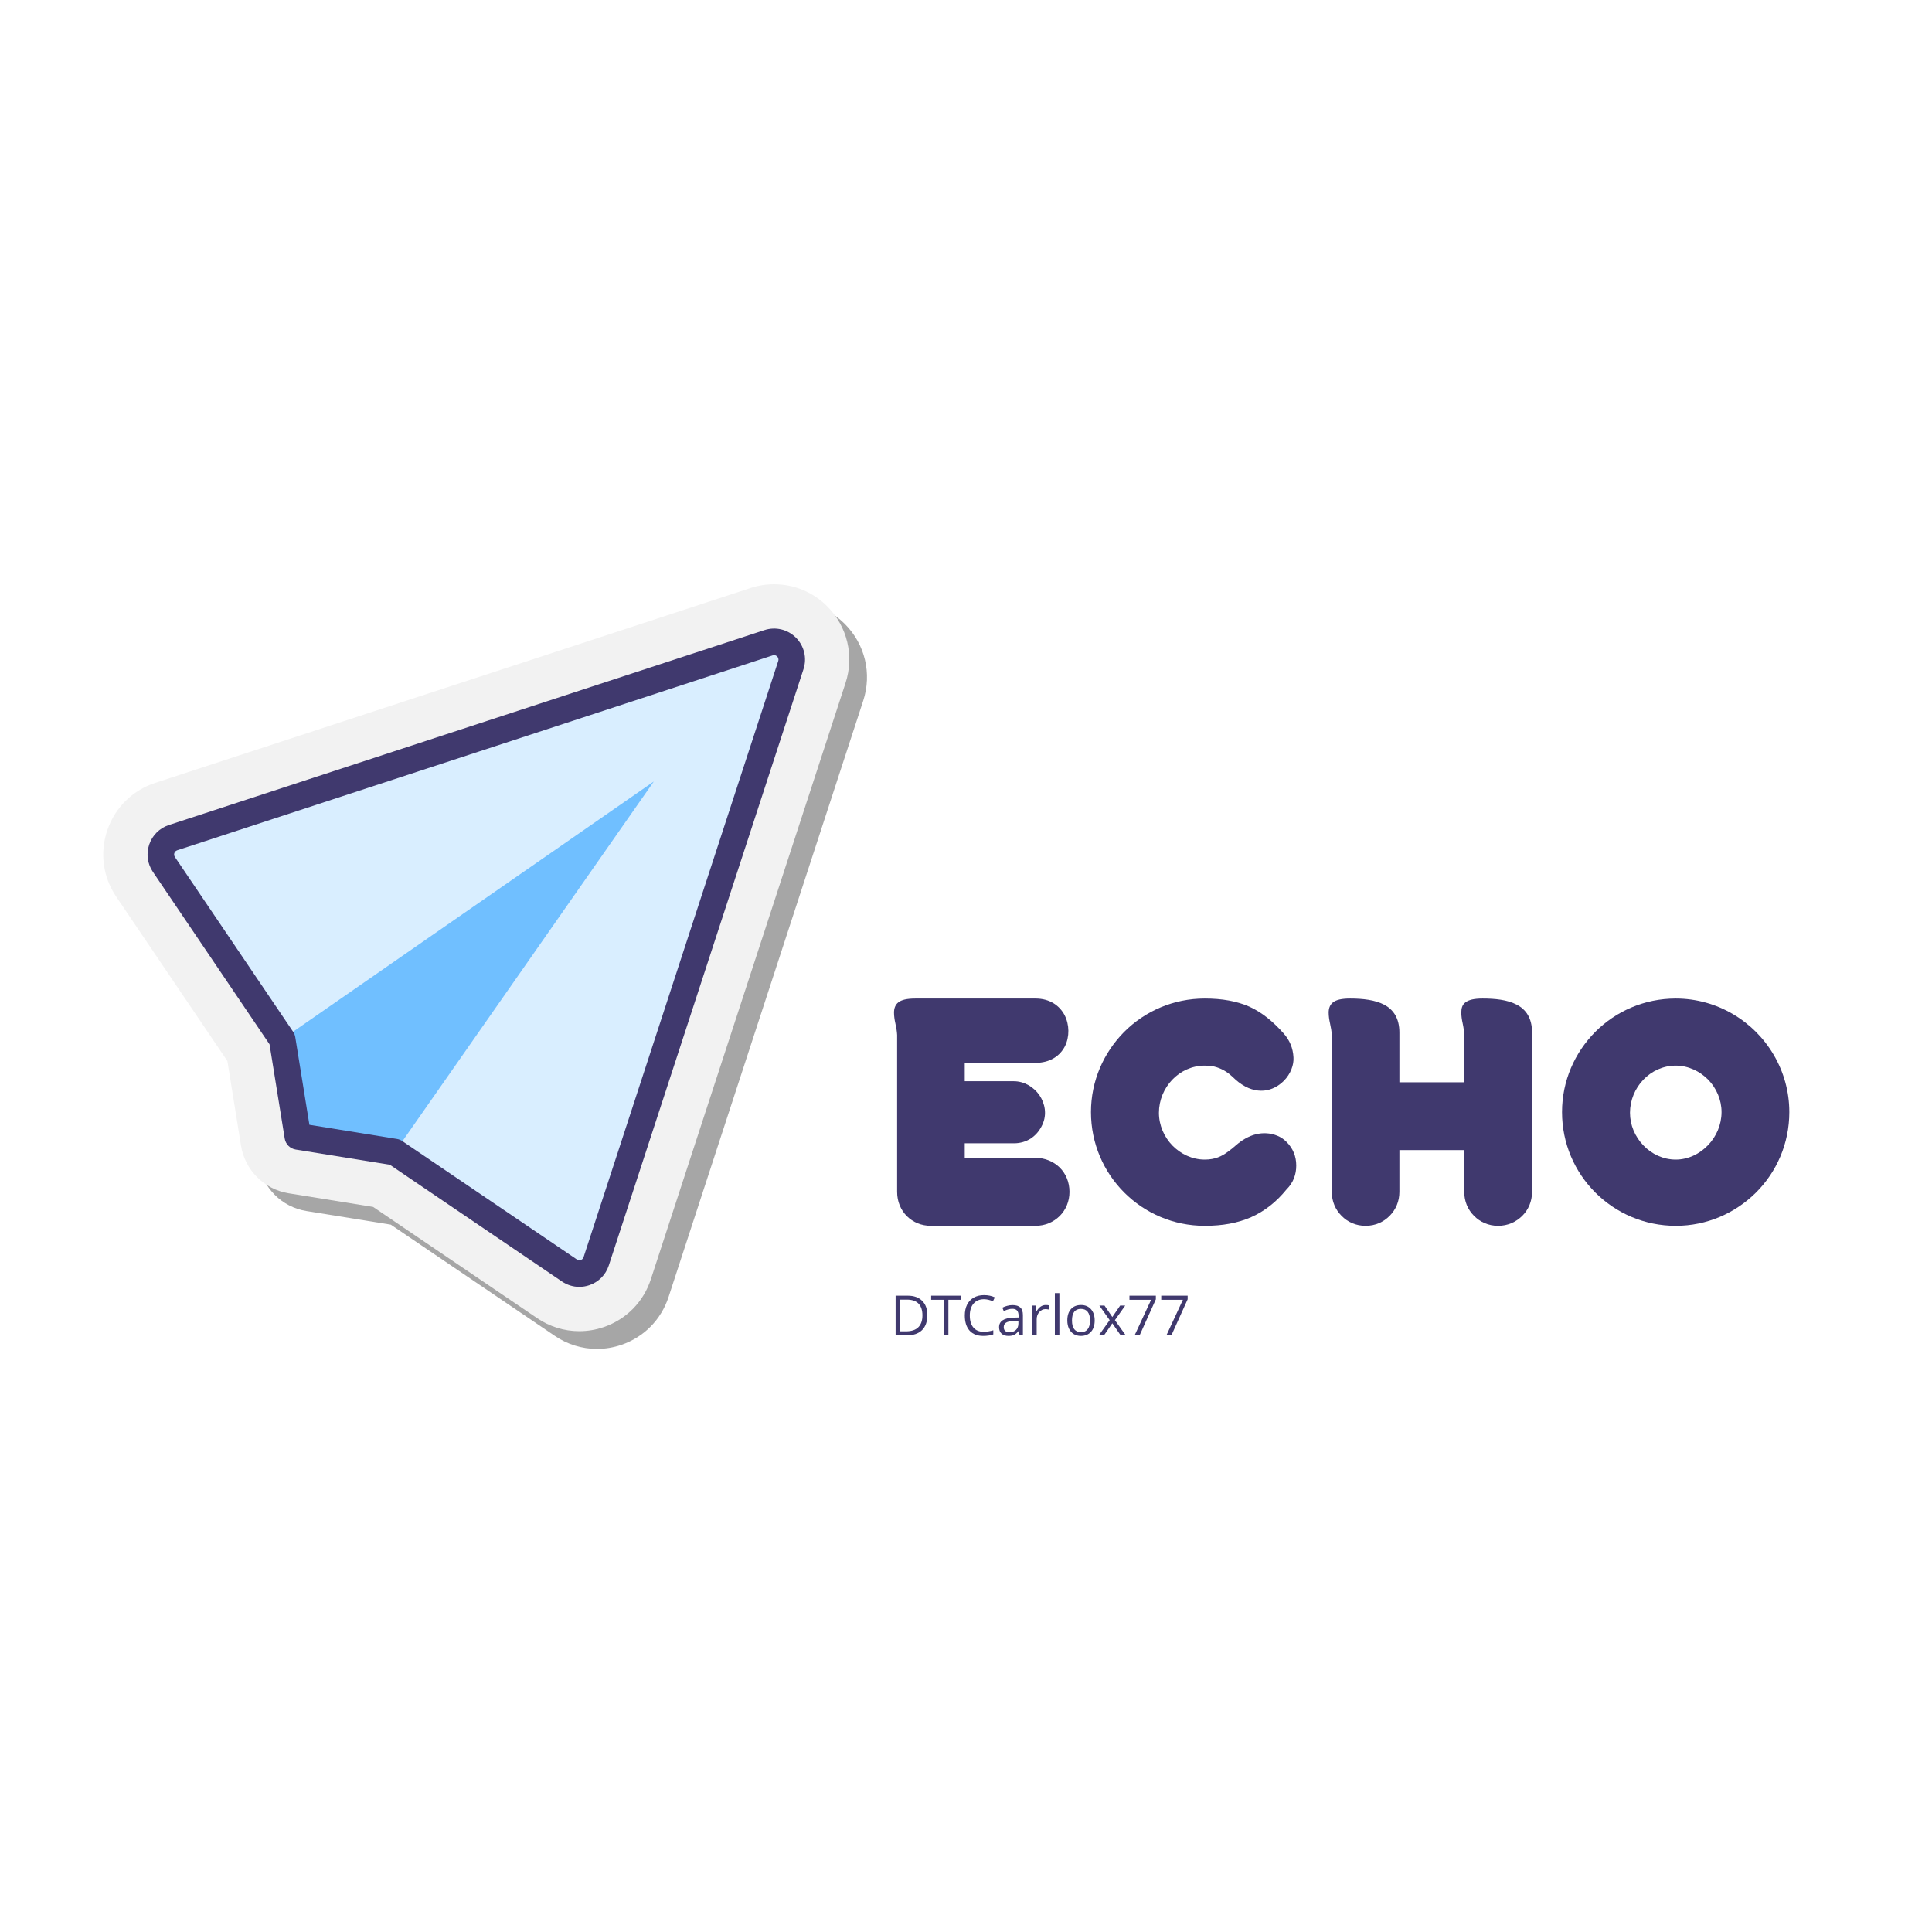
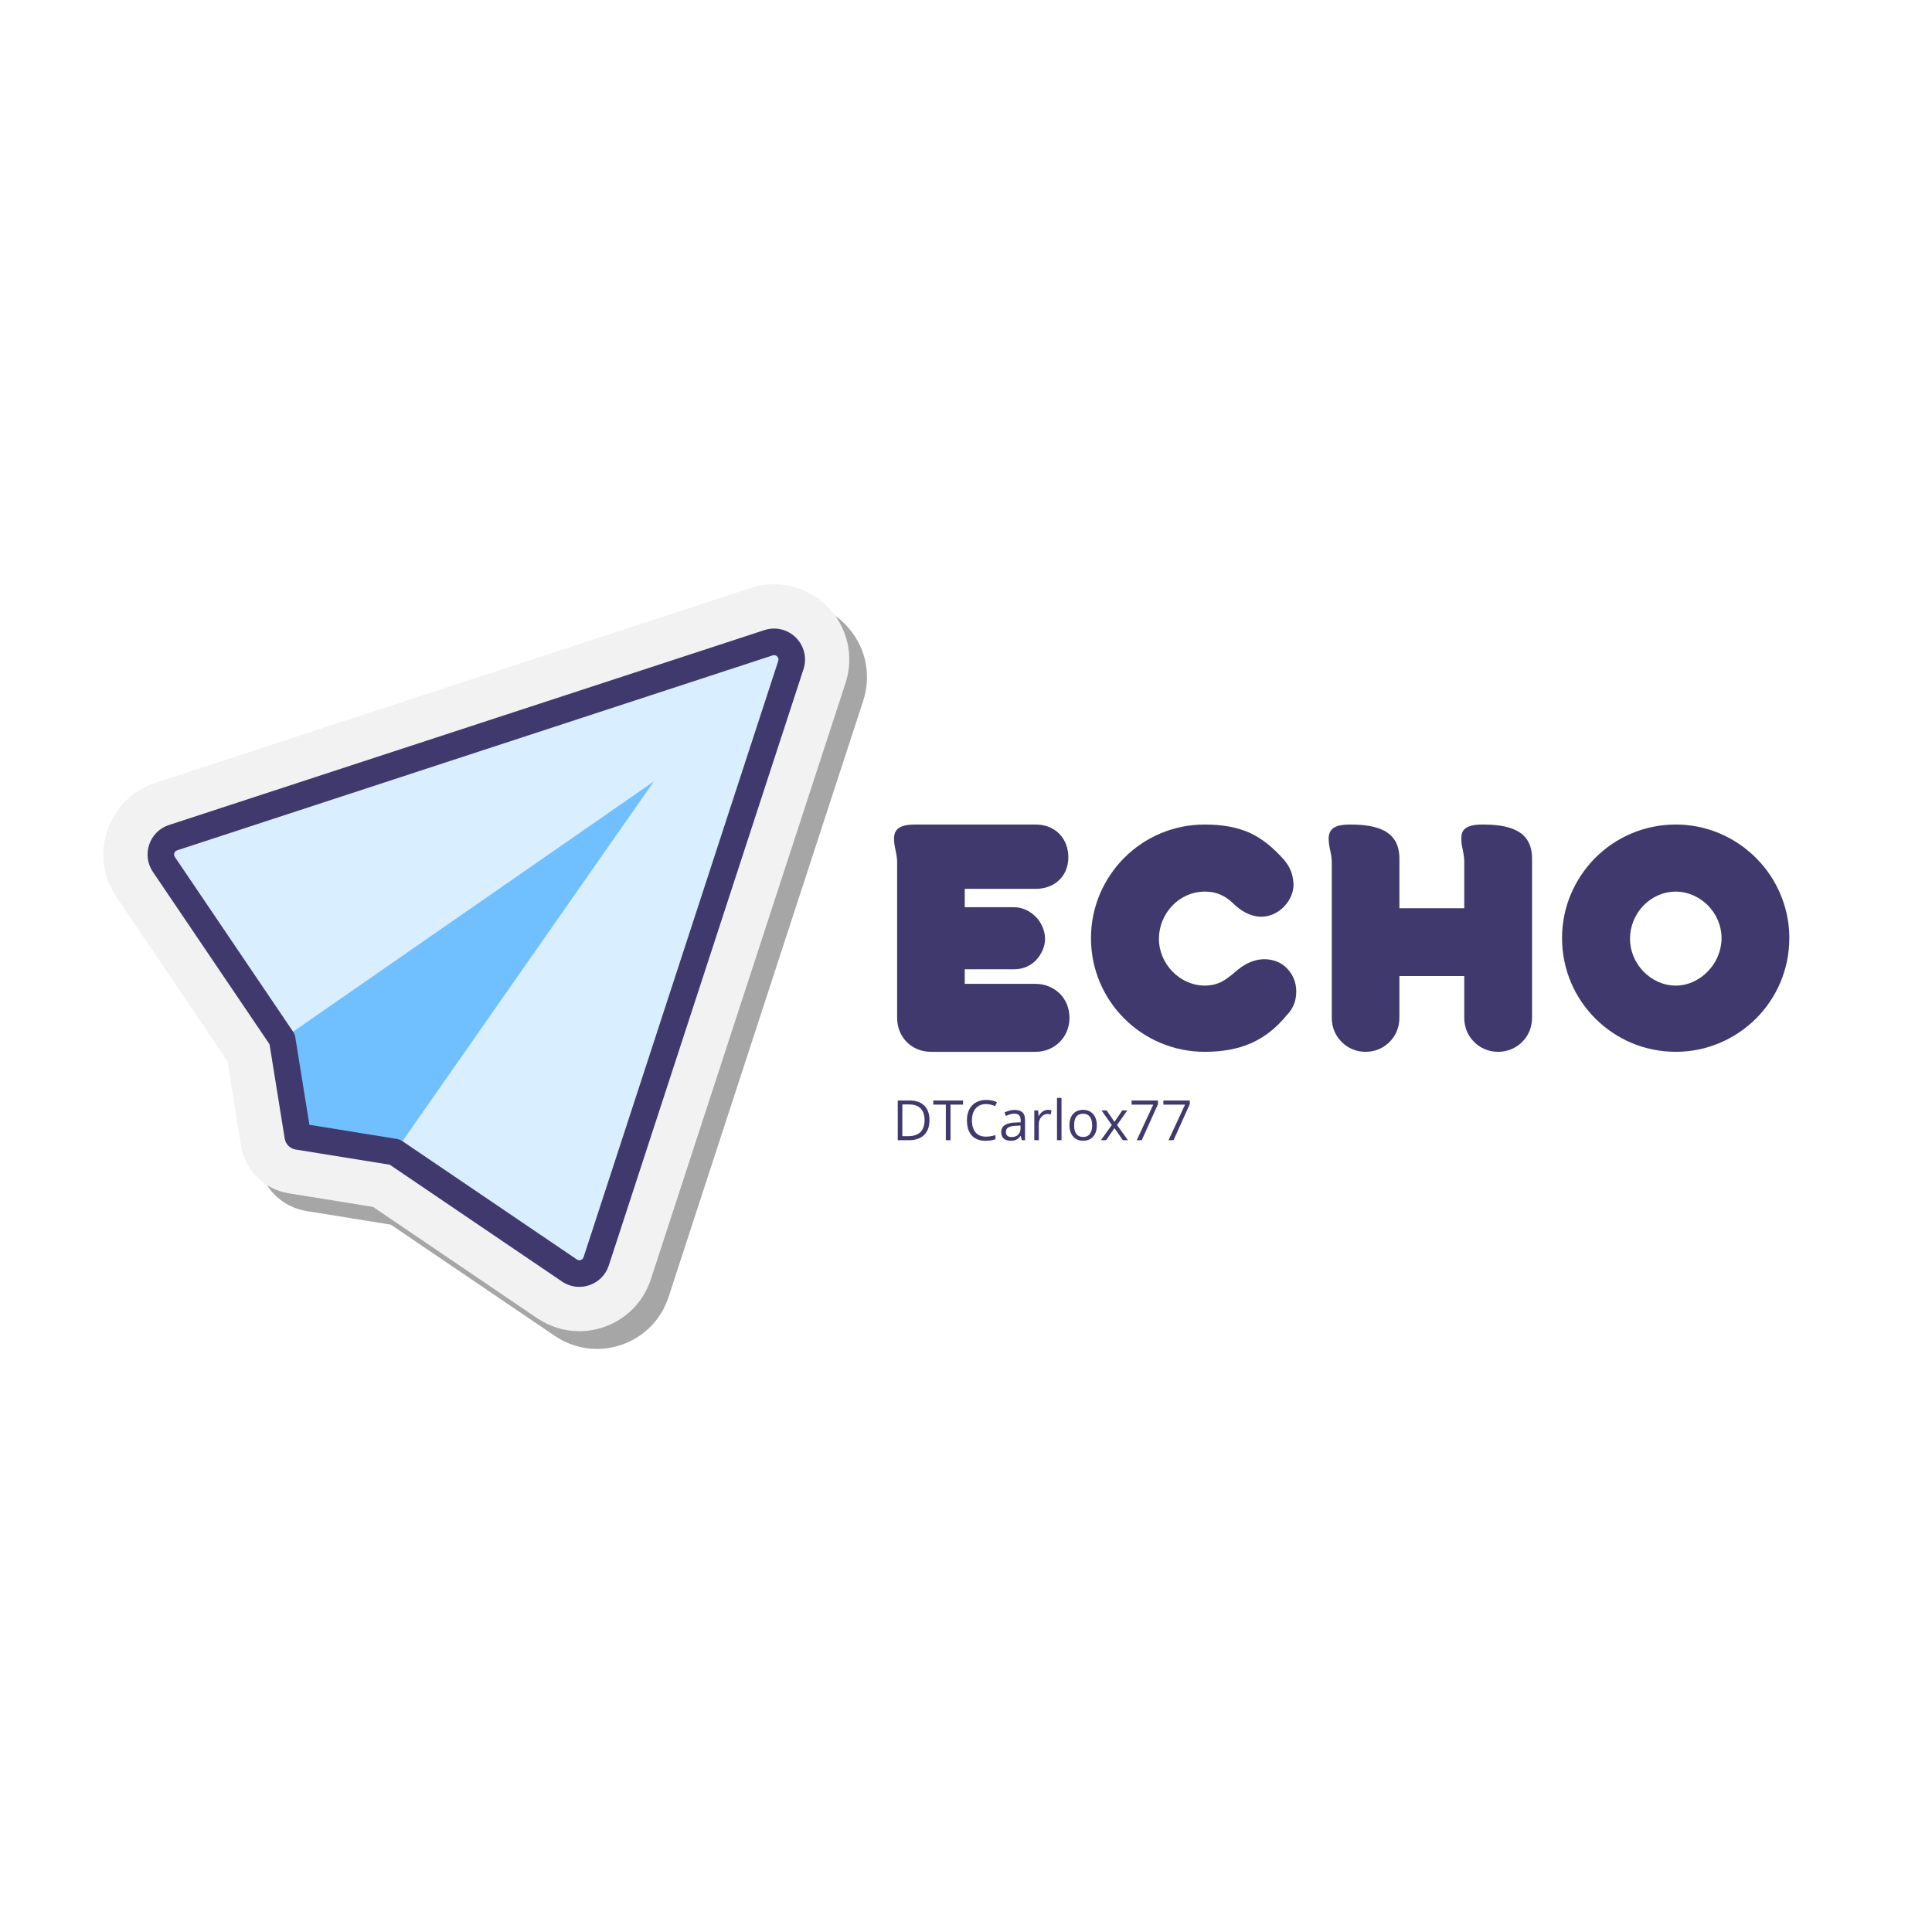
<svg xmlns="http://www.w3.org/2000/svg" width="500" zoomAndPan="magnify" viewBox="0 0 375 375" height="500" preserveAspectRatio="xMidYMid meet" version="1.0">
  <defs>
    <g />
-     <clipPath id="0cc4e20e19">
+     <clipPath id="d8ea796d33">
      <path d="M 23 116 L 169 116 L 169 261.844 L 23 261.844 Z M 23 116 " clip-rule="nonzero" />
    </clipPath>
-     <clipPath id="581bd13266">
+     <clipPath id="4855ea2fcb">
      <path d="M 20 113.344 L 165 113.344 L 165 259 L 20 259 Z M 20 113.344 " clip-rule="nonzero" />
    </clipPath>
  </defs>
-   <g clip-path="url(#0cc4e20e19)">
+   <g clip-path="url(#d8ea796d33)">
    <path fill="#000000" d="M 115.875 261.824 C 112.957 261.824 110.129 260.949 107.695 259.297 L 75.855 237.703 L 59.465 235.059 C 54.699 234.289 50.98 230.57 50.215 225.793 L 47.574 209.387 L 26 177.504 C 23.406 173.672 22.773 168.953 24.273 164.566 C 25.773 160.18 29.156 156.844 33.555 155.402 L 149.137 117.57 C 150.602 117.086 152.137 116.84 153.684 116.84 C 157.574 116.84 161.234 118.363 163.996 121.125 C 167.91 125.043 169.273 130.75 167.551 136.012 L 129.77 251.738 C 128.332 256.145 124.996 259.531 120.617 261.031 C 119.078 261.555 117.484 261.824 115.875 261.824 Z M 115.875 261.824 " fill-opacity="0.35" fill-rule="nonzero" />
  </g>
-   <g clip-path="url(#581bd13266)">
+   <g clip-path="url(#4855ea2fcb)">
    <path fill="#f2f2f2" d="M 112.438 258.383 C 109.523 258.383 106.691 257.508 104.258 255.855 L 72.418 234.262 L 56.027 231.617 C 51.266 230.848 47.547 227.129 46.777 222.355 L 44.137 205.945 L 22.566 174.062 C 19.969 170.23 19.336 165.512 20.836 161.125 C 22.336 156.742 25.719 153.402 30.117 151.961 L 145.699 114.129 C 147.164 113.645 148.699 113.402 150.25 113.402 C 154.137 113.402 157.801 114.922 160.559 117.684 C 164.477 121.602 165.836 127.309 164.117 132.574 L 126.332 248.297 C 124.895 252.703 121.559 256.09 117.18 257.59 C 115.645 258.117 114.051 258.383 112.438 258.383 Z M 112.438 258.383 " fill-opacity="1" fill-rule="nonzero" />
  </g>
  <path fill="#d9eeff" d="M 149.168 124.758 L 33.59 162.59 C 31.418 163.301 30.531 165.898 31.812 167.793 L 54.766 201.723 L 57.805 220.578 L 76.637 223.621 L 110.523 246.605 C 112.418 247.887 115.008 247 115.719 244.824 L 153.508 129.098 C 154.379 126.418 151.844 123.883 149.168 124.758 Z M 149.168 124.758 " fill-opacity="1" fill-rule="nonzero" />
  <path fill="#70bfff" d="M 54.766 201.723 L 126.902 151.688 L 76.637 223.617 L 57.805 220.578 Z M 54.766 201.723 " fill-opacity="1" fill-rule="nonzero" />
  <path fill="#40396e" d="M 112.438 249.781 C 111.258 249.781 110.094 249.426 109.078 248.738 L 75.664 226.074 L 57.395 223.125 C 56.297 222.945 55.438 222.086 55.262 220.988 L 52.316 202.695 L 29.68 169.238 C 28.609 167.66 28.352 165.719 28.965 163.91 C 29.582 162.105 30.977 160.73 32.789 160.137 L 148.367 122.305 C 150.531 121.594 152.879 122.156 154.492 123.77 C 156.102 125.383 156.664 127.734 155.953 129.902 L 118.168 245.625 C 117.574 247.438 116.203 248.832 114.398 249.453 C 113.758 249.672 113.094 249.781 112.438 249.781 Z M 60.055 218.324 L 77.051 221.07 C 77.422 221.129 77.773 221.27 78.082 221.48 L 111.973 244.465 C 112.281 244.676 112.582 244.617 112.73 244.566 C 112.883 244.516 113.152 244.375 113.27 244.023 L 151.055 128.297 C 151.195 127.859 150.984 127.559 150.848 127.418 C 150.707 127.281 150.406 127.066 149.969 127.211 L 34.391 165.043 C 34.035 165.16 33.895 165.434 33.844 165.582 C 33.793 165.734 33.734 166.035 33.945 166.344 L 56.902 200.273 C 57.113 200.586 57.254 200.938 57.312 201.309 Z M 60.055 218.324 " fill-opacity="1" fill-rule="nonzero" />
  <g fill="#40396e" fill-opacity="1">
-     <g transform="translate(169.3548, 237.2584)">
+     <g transform="translate(169.3548, 203.4848)">
      <g>
        <path d="M 38.23 -5.922 C 38.23 -7.809 37.523 -9.457 36.344 -10.633 C 35.133 -11.812 33.484 -12.52 31.633 -12.52 L 17.902 -12.52 L 17.902 -15.344 L 27.426 -15.344 C 29.949 -15.344 31.938 -16.691 32.98 -18.98 C 33.887 -20.965 33.484 -23.051 32.406 -24.668 C 31.297 -26.281 29.445 -27.395 27.426 -27.395 L 17.902 -27.395 L 17.902 -30.961 L 31.633 -30.961 C 34.492 -30.961 36.41 -32.34 37.355 -34.191 C 38.262 -36.043 38.23 -38.363 37.285 -40.215 C 36.312 -42.066 34.426 -43.445 31.633 -43.445 L 8.348 -43.445 C 6.629 -43.445 5.621 -43.176 5.016 -42.703 C 4.41 -42.234 4.172 -41.527 4.172 -40.719 C 4.172 -40.047 4.273 -39.34 4.441 -38.598 C 4.609 -37.824 4.746 -37.086 4.777 -36.379 L 4.777 -5.922 C 4.777 -4.039 5.484 -2.391 6.664 -1.211 C 7.84 -0.035 9.457 0.672 11.34 0.672 L 31.633 0.672 C 33.484 0.672 35.133 -0.035 36.344 -1.246 C 37.523 -2.422 38.23 -4.07 38.23 -5.922 Z M 38.23 -5.922 " />
      </g>
    </g>
  </g>
  <g fill="#40396e" fill-opacity="1">
-     <g transform="translate(209.6702, 237.2584)">
+     <g transform="translate(209.6702, 203.4848)">
      <g>
        <path d="M 30.723 -27.227 C 32.473 -25.879 34.156 -25.441 35.672 -25.574 C 37.188 -25.711 38.531 -26.484 39.508 -27.461 C 40.855 -28.805 41.492 -30.59 41.391 -32.035 C 41.293 -33.82 40.684 -35.301 39.508 -36.648 C 37.387 -39.035 35.266 -40.754 32.844 -41.863 C 30.387 -42.941 27.562 -43.445 24.164 -43.445 C 18.07 -43.445 12.551 -40.988 8.547 -36.984 C 4.543 -32.945 2.086 -27.461 2.086 -21.402 C 2.086 -15.312 4.543 -9.793 8.547 -5.789 C 12.551 -1.785 18.07 0.672 24.164 0.672 C 27.629 0.672 30.59 0.133 33.18 -1.008 C 35.738 -2.152 37.992 -3.871 40.047 -6.395 C 41.391 -7.738 41.93 -9.32 41.93 -11.039 C 41.93 -12.82 41.293 -14.371 40.047 -15.613 C 39.508 -16.152 38.902 -16.559 38.23 -16.824 C 36.883 -17.363 35.469 -17.434 34.09 -17.094 C 32.711 -16.758 31.363 -15.949 30.285 -15.008 C 29.715 -14.504 29.176 -14.066 28.605 -13.664 C 27.461 -12.82 26.18 -12.184 24.164 -12.184 C 21.738 -12.184 19.52 -13.258 17.902 -14.906 C 16.289 -16.559 15.277 -18.844 15.277 -21.27 C 15.277 -23.691 16.254 -26.012 17.871 -27.695 C 19.484 -29.379 21.707 -30.422 24.164 -30.422 C 25.07 -30.422 25.879 -30.32 26.551 -30.086 C 27.863 -29.648 28.805 -28.973 29.582 -28.234 C 29.949 -27.863 30.355 -27.527 30.723 -27.227 Z M 30.723 -27.227 " />
      </g>
    </g>
  </g>
  <g fill="#40396e" fill-opacity="1">
-     <g transform="translate(253.7209, 237.2584)">
+     <g transform="translate(253.7209, 203.4848)">
      <g>
        <path d="M 43.648 -36.848 C 43.648 -39.676 42.469 -41.324 40.652 -42.266 C 38.836 -43.211 36.445 -43.445 34.055 -43.445 C 32.34 -43.445 31.363 -43.176 30.723 -42.703 C 30.086 -42.234 29.918 -41.527 29.918 -40.719 C 29.918 -40.047 30.02 -39.34 30.188 -38.598 C 30.355 -37.824 30.457 -37.086 30.488 -36.379 L 30.488 -27.191 L 17.902 -27.191 L 17.902 -36.848 C 17.902 -39.641 16.727 -41.293 14.977 -42.234 C 13.191 -43.176 10.801 -43.445 8.348 -43.445 C 6.629 -43.445 5.621 -43.176 5.016 -42.703 C 4.41 -42.234 4.172 -41.527 4.172 -40.719 C 4.172 -40.047 4.273 -39.34 4.441 -38.598 C 4.609 -37.824 4.746 -37.086 4.777 -36.379 L 4.777 -5.922 C 4.777 -4.07 5.484 -2.457 6.664 -1.277 C 7.84 -0.066 9.457 0.672 11.34 0.672 C 13.227 0.672 14.84 -0.066 16.02 -1.277 C 17.195 -2.457 17.902 -4.07 17.902 -5.922 L 17.902 -14.031 L 30.488 -14.031 L 30.488 -5.922 C 30.488 -4.07 31.195 -2.457 32.375 -1.277 C 33.551 -0.066 35.199 0.672 37.051 0.672 C 38.938 0.672 40.551 -0.066 41.762 -1.277 C 42.941 -2.457 43.648 -4.07 43.648 -5.922 Z M 43.648 -36.848 " />
      </g>
    </g>
  </g>
  <g fill="#40396e" fill-opacity="1">
-     <g transform="translate(301.1032, 237.2584)">
+     <g transform="translate(301.1032, 203.4848)">
      <g>
        <path d="M 2.086 -21.402 C 2.086 -15.312 4.543 -9.793 8.547 -5.789 C 12.551 -1.785 18.07 0.672 24.164 0.672 C 30.219 0.672 35.703 -1.785 39.742 -5.789 C 43.746 -9.793 46.203 -15.312 46.203 -21.402 C 46.203 -25.441 45.094 -29.242 43.176 -32.508 C 41.258 -35.773 38.531 -38.5 35.266 -40.418 C 32.004 -42.336 28.199 -43.445 24.164 -43.445 C 18.07 -43.445 12.551 -40.988 8.547 -36.984 C 4.543 -32.945 2.086 -27.461 2.086 -21.402 Z M 15.277 -21.27 C 15.277 -23.691 16.254 -26.012 17.871 -27.695 C 19.484 -29.379 21.707 -30.422 24.164 -30.422 C 26.586 -30.422 28.805 -29.344 30.422 -27.73 C 32.035 -26.082 33.047 -23.824 33.047 -21.402 C 33.047 -18.945 32.035 -16.656 30.422 -14.977 C 28.805 -13.293 26.586 -12.184 24.164 -12.184 C 21.707 -12.184 19.484 -13.258 17.871 -14.941 C 16.254 -16.625 15.277 -18.879 15.277 -21.27 Z M 15.277 -21.27 " />
      </g>
    </g>
  </g>
  <g fill="#40396e" fill-opacity="1">
-     <g transform="translate(172.7764, 259.194)">
+     <g transform="translate(173.191, 221.3116)">
      <g>
        <path d="M 7.219 -3.922 C 7.219 -2.648 6.867 -1.676 6.172 -1 C 5.484 -0.332 4.488 0 3.188 0 L 1.062 0 L 1.062 -7.703 L 3.422 -7.703 C 4.617 -7.703 5.551 -7.367 6.219 -6.703 C 6.883 -6.047 7.219 -5.117 7.219 -3.922 Z M 6.266 -3.891 C 6.266 -4.898 6.008 -5.66 5.5 -6.172 C 5 -6.68 4.254 -6.938 3.266 -6.938 L 1.953 -6.938 L 1.953 -0.781 L 3.047 -0.781 C 4.117 -0.781 4.922 -1.039 5.453 -1.562 C 5.992 -2.082 6.266 -2.859 6.266 -3.891 Z M 6.266 -3.891 " />
      </g>
    </g>
  </g>
  <g fill="#40396e" fill-opacity="1">
-     <g transform="translate(180.6429, 259.194)">
+     <g transform="translate(181.0575, 221.3116)">
      <g>
        <path d="M 3.438 0 L 2.531 0 L 2.531 -6.906 L 0.094 -6.906 L 0.094 -7.703 L 5.875 -7.703 L 5.875 -6.906 L 3.438 -6.906 Z M 3.438 0 " />
      </g>
    </g>
  </g>
  <g fill="#40396e" fill-opacity="1">
-     <g transform="translate(186.6126, 259.194)">
+     <g transform="translate(187.0272, 221.3116)">
      <g>
        <path d="M 4.359 -7.016 C 3.516 -7.016 2.848 -6.734 2.359 -6.172 C 1.867 -5.609 1.625 -4.836 1.625 -3.859 C 1.625 -2.848 1.859 -2.066 2.328 -1.516 C 2.797 -0.961 3.469 -0.688 4.344 -0.688 C 4.883 -0.688 5.5 -0.785 6.188 -0.984 L 6.188 -0.188 C 5.656 0.008 5 0.109 4.219 0.109 C 3.082 0.109 2.203 -0.234 1.578 -0.922 C 0.961 -1.617 0.656 -2.598 0.656 -3.859 C 0.656 -4.66 0.801 -5.359 1.094 -5.953 C 1.395 -6.547 1.828 -7.004 2.391 -7.328 C 2.953 -7.648 3.613 -7.812 4.375 -7.812 C 5.176 -7.812 5.879 -7.664 6.484 -7.375 L 6.109 -6.609 C 5.523 -6.879 4.941 -7.016 4.359 -7.016 Z M 4.359 -7.016 " />
      </g>
    </g>
  </g>
  <g fill="#40396e" fill-opacity="1">
-     <g transform="translate(193.42, 259.194)">
+     <g transform="translate(193.8346, 221.3116)">
      <g>
        <path d="M 4.484 0 L 4.312 -0.828 L 4.266 -0.828 C 3.973 -0.461 3.68 -0.211 3.391 -0.078 C 3.109 0.047 2.754 0.109 2.328 0.109 C 1.754 0.109 1.305 -0.035 0.984 -0.328 C 0.66 -0.629 0.5 -1.051 0.5 -1.594 C 0.5 -2.758 1.43 -3.375 3.297 -3.438 L 4.281 -3.469 L 4.281 -3.828 C 4.281 -4.273 4.18 -4.609 3.984 -4.828 C 3.785 -5.047 3.473 -5.156 3.047 -5.156 C 2.566 -5.156 2.02 -5.004 1.406 -4.703 L 1.141 -5.375 C 1.43 -5.531 1.742 -5.648 2.078 -5.734 C 2.422 -5.828 2.758 -5.875 3.094 -5.875 C 3.789 -5.875 4.301 -5.719 4.625 -5.406 C 4.957 -5.102 5.125 -4.613 5.125 -3.938 L 5.125 0 Z M 2.5 -0.609 C 3.051 -0.609 3.477 -0.758 3.781 -1.062 C 4.094 -1.363 4.25 -1.781 4.25 -2.312 L 4.25 -2.844 L 3.375 -2.797 C 2.676 -2.773 2.172 -2.664 1.859 -2.469 C 1.555 -2.281 1.406 -1.988 1.406 -1.594 C 1.406 -1.27 1.5 -1.023 1.688 -0.859 C 1.883 -0.691 2.156 -0.609 2.5 -0.609 Z M 2.5 -0.609 " />
      </g>
    </g>
  </g>
  <g fill="#40396e" fill-opacity="1">
-     <g transform="translate(199.4213, 259.194)">
+     <g transform="translate(199.836, 221.3116)">
      <g>
        <path d="M 3.562 -5.891 C 3.82 -5.891 4.051 -5.863 4.25 -5.812 L 4.141 -5.016 C 3.898 -5.066 3.688 -5.094 3.5 -5.094 C 3.031 -5.094 2.629 -4.898 2.297 -4.516 C 1.961 -4.141 1.797 -3.664 1.797 -3.094 L 1.797 0 L 0.922 0 L 0.922 -5.781 L 1.656 -5.781 L 1.75 -4.703 L 1.797 -4.703 C 2.004 -5.078 2.258 -5.367 2.562 -5.578 C 2.863 -5.785 3.195 -5.891 3.562 -5.891 Z M 3.562 -5.891 " />
      </g>
    </g>
  </g>
  <g fill="#40396e" fill-opacity="1">
-     <g transform="translate(203.8261, 259.194)">
+     <g transform="translate(204.2408, 221.3116)">
      <g>
        <path d="M 1.797 0 L 0.922 0 L 0.922 -8.203 L 1.797 -8.203 Z M 1.797 0 " />
      </g>
    </g>
  </g>
  <g fill="#40396e" fill-opacity="1">
-     <g transform="translate(206.5554, 259.194)">
+     <g transform="translate(206.9701, 221.3116)">
      <g>
        <path d="M 5.922 -2.891 C 5.922 -1.953 5.68 -1.219 5.203 -0.688 C 4.723 -0.156 4.066 0.109 3.234 0.109 C 2.723 0.109 2.266 -0.008 1.859 -0.25 C 1.461 -0.5 1.156 -0.848 0.938 -1.297 C 0.719 -1.754 0.609 -2.285 0.609 -2.891 C 0.609 -3.836 0.844 -4.57 1.312 -5.094 C 1.781 -5.625 2.438 -5.891 3.281 -5.891 C 4.082 -5.891 4.723 -5.617 5.203 -5.078 C 5.68 -4.535 5.922 -3.805 5.922 -2.891 Z M 1.516 -2.891 C 1.516 -2.148 1.66 -1.586 1.953 -1.203 C 2.254 -0.816 2.691 -0.625 3.266 -0.625 C 3.836 -0.625 4.27 -0.816 4.562 -1.203 C 4.863 -1.586 5.016 -2.148 5.016 -2.891 C 5.016 -3.629 4.863 -4.188 4.562 -4.562 C 4.27 -4.945 3.832 -5.141 3.25 -5.141 C 2.676 -5.141 2.242 -4.953 1.953 -4.578 C 1.66 -4.203 1.516 -3.641 1.516 -2.891 Z M 1.516 -2.891 " />
      </g>
    </g>
  </g>
  <g fill="#40396e" fill-opacity="1">
-     <g transform="translate(213.0731, 259.194)">
+     <g transform="translate(213.4877, 221.3116)">
      <g>
        <path d="M 2.312 -2.953 L 0.312 -5.781 L 1.312 -5.781 L 2.828 -3.562 L 4.344 -5.781 L 5.328 -5.781 L 3.328 -2.953 L 5.438 0 L 4.453 0 L 2.828 -2.344 L 1.203 0 L 0.203 0 Z M 2.312 -2.953 " />
      </g>
    </g>
  </g>
  <g fill="#40396e" fill-opacity="1">
-     <g transform="translate(218.7266, 259.194)">
+     <g transform="translate(219.1413, 221.3116)">
      <g>
        <path d="M 1.5 0 L 4.703 -6.906 L 0.5 -6.906 L 0.5 -7.703 L 5.625 -7.703 L 5.625 -7 L 2.469 0 Z M 1.5 0 " />
      </g>
    </g>
  </g>
  <g fill="#40396e" fill-opacity="1">
-     <g transform="translate(224.8965, 259.194)">
+     <g transform="translate(225.3112, 221.3116)">
      <g>
        <path d="M 1.5 0 L 4.703 -6.906 L 0.5 -6.906 L 0.5 -7.703 L 5.625 -7.703 L 5.625 -7 L 2.469 0 Z M 1.5 0 " />
      </g>
    </g>
  </g>
</svg>
